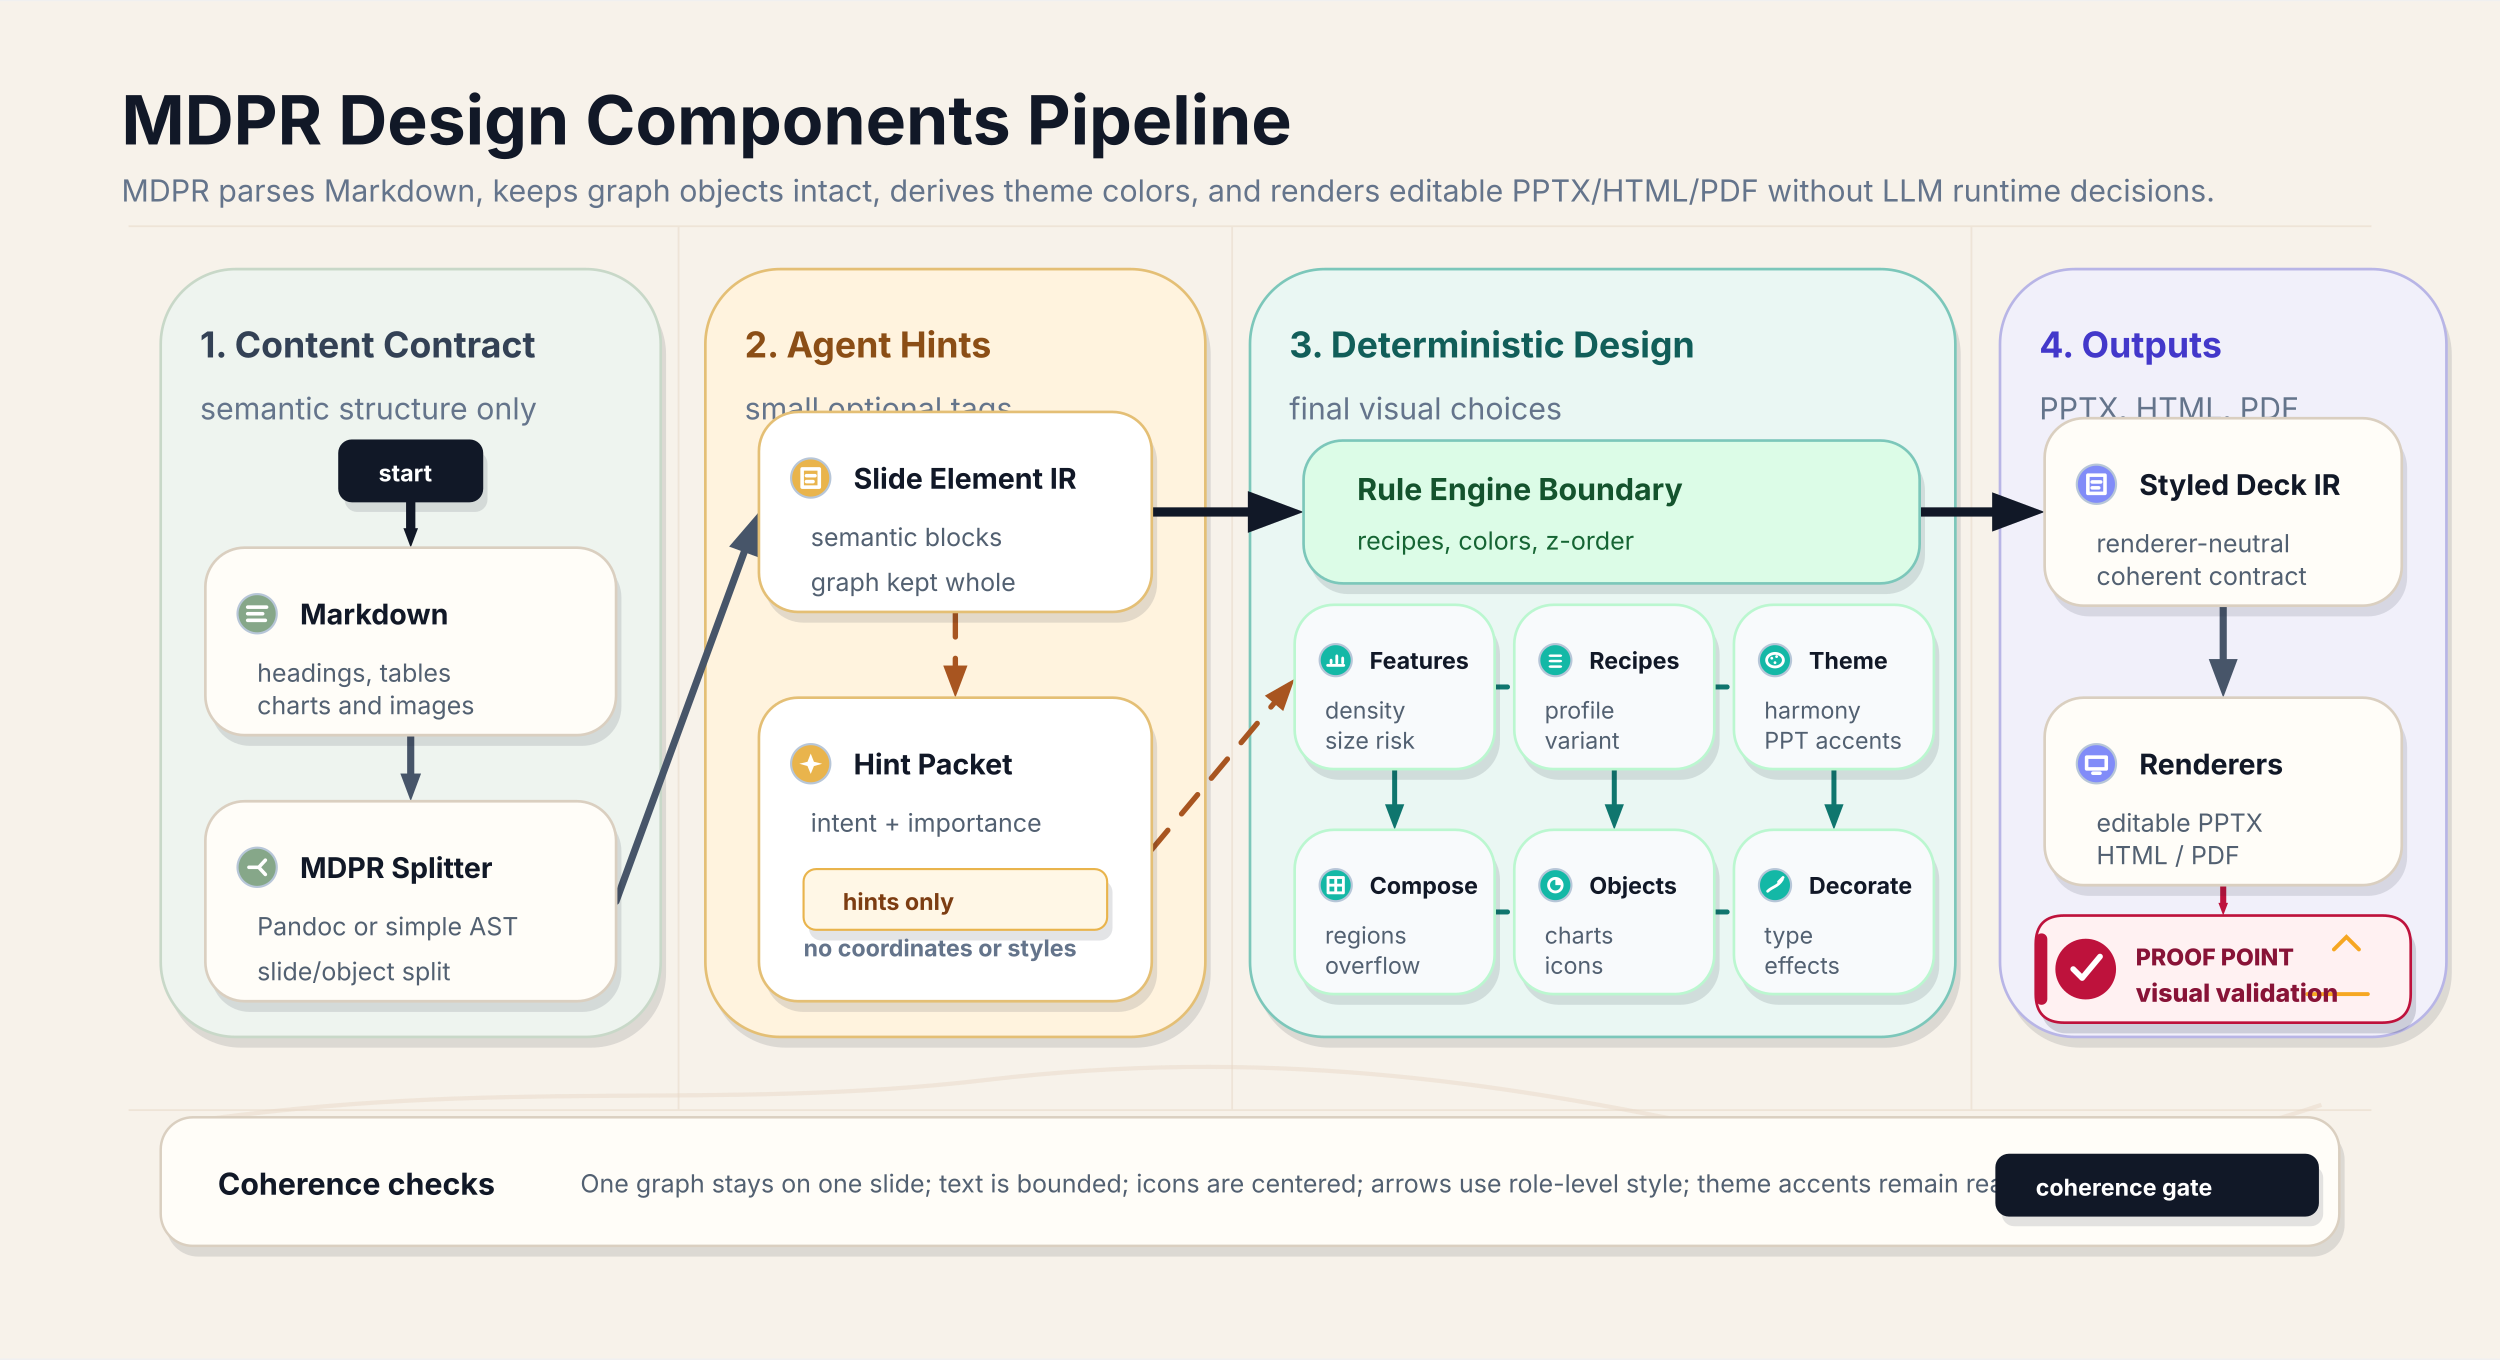
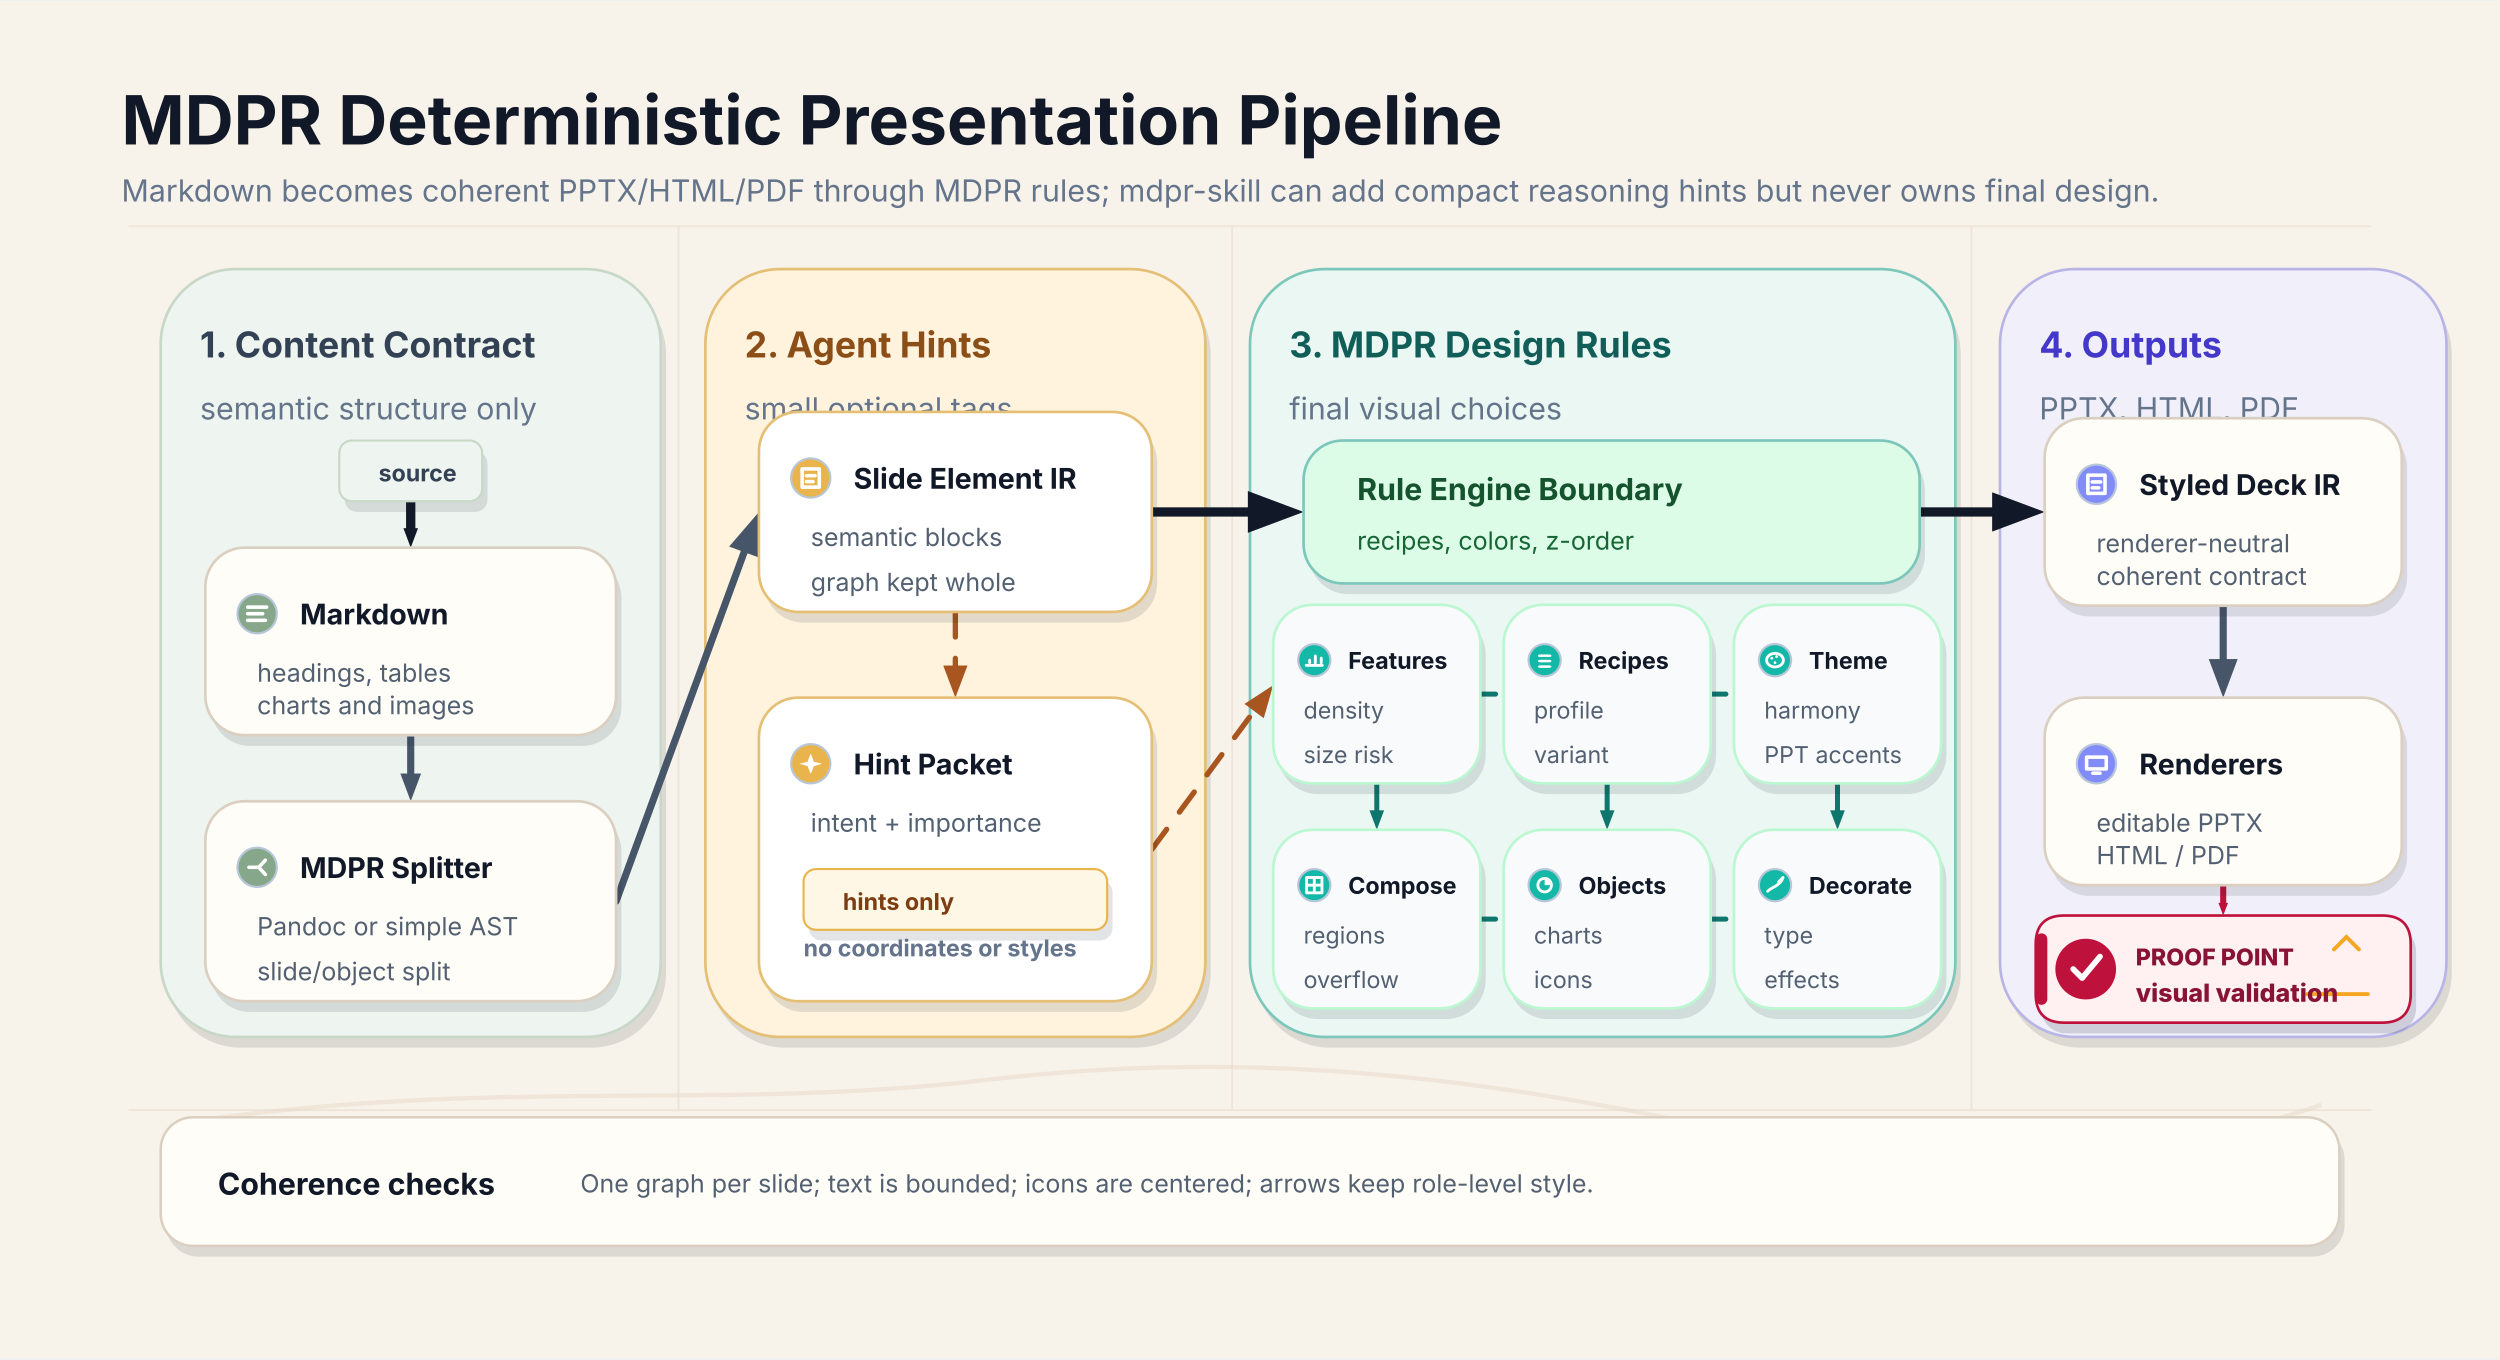
<svg xmlns="http://www.w3.org/2000/svg" width="2600" height="1414" viewBox="0 0 1400 760" role="img" aria-labelledby="title desc">
  <rect id="z00_background" width="1400" height="760" fill="#F7F2EA" />
  <path id="z00_editorial_grid" d="M72 126 H1328 M72 621 H1328 M380 126 V621 M690 126 V621 M1104 126 V621" fill="none" stroke="#E7D8C7" stroke-width="1" opacity="0.55" />
  <path id="z00_flow_trace" d="M102 628 C280 602 400 622 553 604 S835 604 966 632 1190 655 1300 618" fill="none" stroke="#E7D8C7" stroke-width="2.4" opacity="0.48" />
-   <text id="header_title" x="68.0" y="66.0" fill="#111827" font-family="Inter, Segoe UI, Arial, sans-serif" font-size="38" font-weight="700" dominant-baseline="middle">MDPR Design Components Pipeline</text>
-   <text id="header_subtitle" x="68.0" y="106.0" fill="#64748B" font-family="Inter, Segoe UI, Arial, sans-serif" font-size="17" font-weight="400" dominant-baseline="middle">MDPR parses Markdown, keeps graph objects intact, derives theme colors, and renders editable PPTX/HTML/PDF without LLM runtime decisions.</text>
+   <text id="header_title" x="68.0" y="66.0" fill="#111827" font-family="Inter, Segoe UI, Arial, sans-serif" font-size="38" font-weight="700" dominant-baseline="middle">MDPR Deterministic Presentation Pipeline</text>
+   <text id="header_subtitle" x="68.0" y="106.0" fill="#64748B" font-family="Inter, Segoe UI, Arial, sans-serif" font-size="17" font-weight="400" dominant-baseline="middle">Markdown becomes coherent PPTX/HTML/PDF through MDPR rules; mdpr-skill can add compact reasoning hints but never owns final design.</text>
  <rect id="zone_content_panel_shadow" x="93.0" y="156.0" width="280.0" height="430.0" rx="42.0" fill="#0F172A" opacity="0.12" />
  <rect id="zone_content_panel" x="90.0" y="150.0" width="280.0" height="430.0" rx="42.0" fill="#EEF4EF" stroke="#C8D8C8" stroke-width="1.5" />
  <text id="zone_content_title" x="112.0" y="192.0" fill="#334155" font-family="Inter, Segoe UI, Arial, sans-serif" font-size="20" font-weight="700" dominant-baseline="middle">1. Content Contract</text>
  <text id="zone_content_subtitle" x="112.0" y="228.0" fill="#64748B" font-family="Inter, Segoe UI, Arial, sans-serif" font-size="17" font-weight="400" dominant-baseline="middle">semantic structure only</text>
  <rect id="zone_reasoning_panel_shadow" x="398.0" y="156.0" width="280.0" height="430.0" rx="42.0" fill="#0F172A" opacity="0.12" />
  <rect id="zone_reasoning_panel" x="395.0" y="150.0" width="280.0" height="430.0" rx="42.0" fill="#FFF3DE" stroke="#E4BF75" stroke-width="1.5" />
  <text id="zone_reasoning_title" x="417.0" y="192.0" fill="#8B4E16" font-family="Inter, Segoe UI, Arial, sans-serif" font-size="20" font-weight="700" dominant-baseline="middle">2. Agent Hints</text>
  <text id="zone_reasoning_subtitle" x="417.0" y="228.0" fill="#64748B" font-family="Inter, Segoe UI, Arial, sans-serif" font-size="17" font-weight="400" dominant-baseline="middle">small optional tags</text>
  <rect id="zone_rules_panel_shadow" x="703.0" y="156.0" width="395.0" height="430.0" rx="42.0" fill="#0F172A" opacity="0.12" />
  <rect id="zone_rules_panel" x="700.0" y="150.0" width="395.0" height="430.0" rx="42.0" fill="#EAF7F3" stroke="#7CC7BA" stroke-width="1.5" />
-   <text id="zone_rules_title" x="722.0" y="192.0" fill="#115E59" font-family="Inter, Segoe UI, Arial, sans-serif" font-size="20" font-weight="700" dominant-baseline="middle">3. Deterministic Design</text>
+   <text id="zone_rules_title" x="722.0" y="192.0" fill="#115E59" font-family="Inter, Segoe UI, Arial, sans-serif" font-size="20" font-weight="700" dominant-baseline="middle">3. MDPR Design Rules</text>
  <text id="zone_rules_subtitle" x="722.0" y="228.0" fill="#64748B" font-family="Inter, Segoe UI, Arial, sans-serif" font-size="17" font-weight="400" dominant-baseline="middle">final visual choices</text>
  <rect id="zone_outputs_panel_shadow" x="1123.0" y="156.0" width="250.0" height="430.0" rx="42.0" fill="#0F172A" opacity="0.12" />
  <rect id="zone_outputs_panel" x="1120.0" y="150.0" width="250.0" height="430.0" rx="42.0" fill="#F1F0FA" stroke="#B8B5E6" stroke-width="1.5" />
  <text id="zone_outputs_title" x="1142.0" y="192.0" fill="#4338CA" font-family="Inter, Segoe UI, Arial, sans-serif" font-size="20" font-weight="700" dominant-baseline="middle">4. Outputs</text>
  <text id="zone_outputs_subtitle" x="1142.0" y="228.0" fill="#64748B" font-family="Inter, Segoe UI, Arial, sans-serif" font-size="17" font-weight="400" dominant-baseline="middle">PPTX, HTML, PDF</text>
  <g id="arrow_layer">
    <path id="main_start_markdown" d="M230.0,280.0 L230.0,297.0" fill="none" stroke="#111827" stroke-width="5.2" stroke-linecap="round" stroke-linejoin="round" />
    <polygon id="main_start_markdown_head" points="230.0,306.0 225.9,295.1 234.1,295.1" fill="#111827" />
    <path id="main_markdown_splitter" d="M230.0,411.0 L230.0,435.3" fill="none" stroke="#475569" stroke-width="4.0" stroke-linecap="round" stroke-linejoin="round" />
    <polygon id="main_markdown_splitter_head" points="230.0,448.0 224.2,432.5 235.8,432.5" fill="#475569" />
    <path id="main_splitter_ir" d="M345.0,504.0 L418.2,304.5" fill="none" stroke="#475569" stroke-width="4.0" stroke-linecap="round" stroke-linejoin="round" />
    <polygon id="main_splitter_ir_head" points="425.0,286.0 425.2,311.6 408.3,305.4" fill="#475569" />
    <path id="hint_ir_reasoning" d="M535.0,342.0 L535.0,375.2" fill="none" stroke="#A85520" stroke-width="3.0" stroke-linecap="round" stroke-linejoin="round" stroke-dasharray="14 12" />
    <polygon id="hint_ir_reasoning_head" points="535.0,390.0 528.2,372.0 541.8,372.0" fill="#A85520" />
    <path id="main_ir_rules" d="M645.0,286.0 L704.4,286.0" fill="none" stroke="#111827" stroke-width="5.2" stroke-linecap="round" stroke-linejoin="round" />
    <polygon id="main_ir_rules_head" points="730.0,286.0 698.8,297.7 698.8,274.3" fill="#111827" />
-     <path id="hint_reasoning_rules" d="M645.0,475.0 L715.5,390.7" fill="none" stroke="#A85520" stroke-width="3.0" stroke-linecap="round" stroke-linejoin="round" stroke-dasharray="14 12" />
-     <polygon id="hint_reasoning_rules_head" points="725.0,379.4 718.6,397.5 708.3,388.9" fill="#A85520" />
-     <path id="rule_features_recipes" d="M837.0,384.0 L844.2,384.0" fill="none" stroke="#0F766E" stroke-width="2.8" stroke-linecap="round" stroke-linejoin="round" />
-     <path id="rule_recipes_theme" d="M960.0,384.0 L967.2,384.0" fill="none" stroke="#0F766E" stroke-width="2.8" stroke-linecap="round" stroke-linejoin="round" />
-     <path id="rule_features_compose" d="M781.0,430.0 L781.0,452.3" fill="none" stroke="#0F766E" stroke-width="2.8" stroke-linecap="round" stroke-linejoin="round" />
-     <polygon id="rule_features_compose_head" points="781.0,464.0 775.6,449.7 786.4,449.7" fill="#0F766E" />
-     <path id="rule_recipes_objects" d="M904.0,430.0 L904.0,452.3" fill="none" stroke="#0F766E" stroke-width="2.8" stroke-linecap="round" stroke-linejoin="round" />
-     <polygon id="rule_recipes_objects_head" points="904.0,464.0 898.6,449.7 909.4,449.7" fill="#0F766E" />
-     <path id="rule_theme_decorate" d="M1027.0,430.0 L1027.0,452.3" fill="none" stroke="#0F766E" stroke-width="2.8" stroke-linecap="round" stroke-linejoin="round" />
-     <polygon id="rule_theme_decorate_head" points="1027.0,464.0 1021.6,449.7 1032.4,449.7" fill="#0F766E" />
-     <path id="rule_compose_objects" d="M837.0,510.0 L844.2,510.0" fill="none" stroke="#0F766E" stroke-width="2.8" stroke-linecap="round" stroke-linejoin="round" />
-     <path id="rule_objects_decorate" d="M960.0,510.0 L967.2,510.0" fill="none" stroke="#0F766E" stroke-width="2.8" stroke-linecap="round" stroke-linejoin="round" />
+     <path id="hint_reasoning_rules" d="M645.0,475.0 L704.2,394.9" fill="none" stroke="#A85520" stroke-width="3.0" stroke-linecap="round" stroke-linejoin="round" stroke-dasharray="14 12" />
+     <polygon id="hint_reasoning_rules_head" points="713.0,383.0 707.7,401.5 696.9,393.5" fill="#A85520" />
+     <path id="rule_features_recipes" d="M829.0,388.0 L837.5,388.0" fill="none" stroke="#0F766E" stroke-width="2.8" stroke-linecap="round" stroke-linejoin="round" />
+     <path id="rule_recipes_theme" d="M958.0,388.0 L966.5,388.0" fill="none" stroke="#0F766E" stroke-width="2.8" stroke-linecap="round" stroke-linejoin="round" />
+     <path id="rule_features_compose" d="M771.0,438.0 L771.0,455.0" fill="none" stroke="#0F766E" stroke-width="2.8" stroke-linecap="round" stroke-linejoin="round" />
+     <polygon id="rule_features_compose_head" points="771.0,464.0 766.9,453.1 775.1,453.1" fill="#0F766E" />
+     <path id="rule_recipes_objects" d="M900.0,438.0 L900.0,455.0" fill="none" stroke="#0F766E" stroke-width="2.8" stroke-linecap="round" stroke-linejoin="round" />
+     <polygon id="rule_recipes_objects_head" points="900.0,464.0 895.9,453.1 904.1,453.1" fill="#0F766E" />
+     <path id="rule_theme_decorate" d="M1029.0,438.0 L1029.0,455.0" fill="none" stroke="#0F766E" stroke-width="2.8" stroke-linecap="round" stroke-linejoin="round" />
+     <polygon id="rule_theme_decorate_head" points="1029.0,464.0 1024.9,453.1 1033.1,453.1" fill="#0F766E" />
+     <path id="rule_compose_objects" d="M829.0,514.0 L837.5,514.0" fill="none" stroke="#0F766E" stroke-width="2.8" stroke-linecap="round" stroke-linejoin="round" />
+     <path id="rule_objects_decorate" d="M958.0,514.0 L966.5,514.0" fill="none" stroke="#0F766E" stroke-width="2.8" stroke-linecap="round" stroke-linejoin="round" />
    <path id="main_rules_styled_ir" d="M1075.0,286.0 L1120.9,286.0" fill="none" stroke="#111827" stroke-width="5.2" stroke-linecap="round" stroke-linejoin="round" />
    <polygon id="main_rules_styled_ir_head" points="1145.0,286.0 1115.6,297.0 1115.6,275.0" fill="#111827" />
    <path id="main_styled_renderers" d="M1245.0,338.5 L1245.0,372.3" fill="none" stroke="#475569" stroke-width="4.0" stroke-linecap="round" stroke-linejoin="round" />
    <polygon id="main_styled_renderers_head" points="1245.0,390.0 1236.9,368.4 1253.1,368.4" fill="#475569" />
    <path id="validation_loop" d="M1245.0,495.0 L1245.0,506.1" fill="none" stroke="#BE123C" stroke-width="3.4" stroke-linecap="round" stroke-linejoin="round" />
    <polygon id="validation_loop_head" points="1245.0,512.0 1242.3,504.9 1247.7,504.9" fill="#BE123C" />
  </g>
  <rect id="start_flag_shadow" x="193.0" y="252.0" width="80.0" height="34.0" rx="7.0" fill="#0F172A" opacity="0.12" />
-   <rect id="start_flag" x="190.0" y="246.0" width="80.0" height="34.0" rx="7.0" fill="#111827" stroke="#111827" stroke-width="1.2" />
-   <text id="start_flag_text" x="212.0" y="264.0" fill="#FFFFFF" font-family="Inter, Segoe UI, Arial, sans-serif" font-size="13" font-weight="700" dominant-baseline="middle">start</text>
+   <rect id="start_flag" x="190.0" y="246.0" width="80.0" height="34.0" rx="7.0" fill="#EEF4EF" stroke="#C8D8C8" stroke-width="1.2" />
+   <text id="start_flag_text" x="212.0" y="264.0" fill="#334155" font-family="Inter, Segoe UI, Arial, sans-serif" font-size="13" font-weight="700" dominant-baseline="middle">source</text>
  <rect id="markdown_card_shadow" x="118.0" y="312.0" width="230.0" height="105.0" rx="22.0" fill="#0F172A" opacity="0.12" />
  <rect id="markdown_card" x="115.0" y="306.0" width="230.0" height="105.0" rx="22.0" fill="#FFFDF8" stroke="#DACFC0" stroke-width="1.5" />
  <circle id="markdown_dot" cx="144.0" cy="343.0" r="11" fill="#86A789" stroke="#B7C6D8" stroke-width="1.2" />
  <path id="markdown_icon" d="M138.7,339.3 H149.3 M138.7,343.0 H147.1 M138.7,346.7 H148.6" fill="none" stroke="#FFFFFF" stroke-width="2.0" stroke-linecap="round" stroke-linejoin="round" />
  <text id="markdown_title" x="168.0" y="343.0" fill="#111827" font-family="Inter, Segoe UI, Arial, sans-serif" font-size="16" font-weight="700" dominant-baseline="middle">Markdown</text>
  <text id="markdown_line_0" x="144.0" y="376.0" fill="#526071" font-family="Inter, Segoe UI, Arial, sans-serif" font-size="14" font-weight="400" dominant-baseline="middle">headings, tables</text>
  <text id="markdown_line_1" x="144.0" y="394.2" fill="#526071" font-family="Inter, Segoe UI, Arial, sans-serif" font-size="14" font-weight="400" dominant-baseline="middle">charts and images</text>
  <rect id="splitter_card_shadow" x="118.0" y="454.0" width="230.0" height="112.0" rx="22.0" fill="#0F172A" opacity="0.12" />
  <rect id="splitter_card" x="115.0" y="448.0" width="230.0" height="112.0" rx="22.0" fill="#FFFDF8" stroke="#DACFC0" stroke-width="1.5" />
  <circle id="splitter_dot" cx="144.0" cy="485.0" r="11" fill="#86A789" stroke="#B7C6D8" stroke-width="1.2" />
  <path id="splitter_icon" d="M139.4,485.0 H144.9 M144.9,485.0 L148.6,481.0 M144.9,485.0 L148.6,489.0" fill="none" stroke="#FFFFFF" stroke-width="2.0" stroke-linecap="round" stroke-linejoin="round" />
  <text id="splitter_title" x="168.0" y="485.0" fill="#111827" font-family="Inter, Segoe UI, Arial, sans-serif" font-size="16" font-weight="700" dominant-baseline="middle">MDPR Splitter</text>
  <text id="splitter_line_0" x="144.0" y="518.0" fill="#526071" font-family="Inter, Segoe UI, Arial, sans-serif" font-size="14" font-weight="400" dominant-baseline="middle">Pandoc or simple AST</text>
  <text id="splitter_line_1" x="144.0" y="543.2" fill="#526071" font-family="Inter, Segoe UI, Arial, sans-serif" font-size="14" font-weight="400" dominant-baseline="middle">slide/object split</text>
  <rect id="ir_core_card_shadow" x="428.0" y="236.0" width="220.0" height="112.0" rx="22.0" fill="#0F172A" opacity="0.12" />
  <rect id="ir_core_card" x="425.0" y="230.0" width="220.0" height="112.0" rx="22.0" fill="#FFFFFF" stroke="#E4BF75" stroke-width="1.5" />
  <circle id="ir_core_dot" cx="454.0" cy="267.0" r="11" fill="#E9B44C" stroke="#B7C6D8" stroke-width="1.2" />
  <path id="ir_core_icon" d="M449.2,261.9 H458.8 V272.1 H449.2 Z M451.6,265.7 H456.4 M451.6,269.0 H455.3" fill="none" stroke="#FFFFFF" stroke-width="2.0" stroke-linecap="round" stroke-linejoin="round" />
  <text id="ir_core_title" x="478.0" y="267.0" fill="#111827" font-family="Inter, Segoe UI, Arial, sans-serif" font-size="16" font-weight="700" dominant-baseline="middle">Slide Element IR</text>
  <text id="ir_core_line_0" x="454.0" y="300.0" fill="#526071" font-family="Inter, Segoe UI, Arial, sans-serif" font-size="14" font-weight="400" dominant-baseline="middle">semantic blocks</text>
  <text id="ir_core_line_1" x="454.0" y="325.2" fill="#526071" font-family="Inter, Segoe UI, Arial, sans-serif" font-size="14" font-weight="400" dominant-baseline="middle">graph kept whole</text>
  <rect id="reasoning_card_shadow" x="428.0" y="396.0" width="220.0" height="170.0" rx="22.0" fill="#0F172A" opacity="0.12" />
  <rect id="reasoning_card" x="425.0" y="390.0" width="220.0" height="170.0" rx="22.0" fill="#FFFFFF" stroke="#E4BF75" stroke-width="1.5" />
  <circle id="reasoning_dot" cx="454.0" cy="427.0" r="11" fill="#E9B44C" stroke="#B7C6D8" stroke-width="1.2" />
  <path id="reasoning_icon" d="M454.0,421.3 L455.8,425.9 L460.4,427.0 L455.8,428.3 L454.0,432.7 L452.2,428.3 L447.6,427.0 L452.2,425.9 Z" fill="#FFFFFF" />
  <text id="reasoning_title" x="478.0" y="427.0" fill="#111827" font-family="Inter, Segoe UI, Arial, sans-serif" font-size="16" font-weight="700" dominant-baseline="middle">Hint Packet</text>
  <text id="reasoning_line_0" x="454.0" y="460.0" fill="#526071" font-family="Inter, Segoe UI, Arial, sans-serif" font-size="14" font-weight="400" dominant-baseline="middle">intent + importance</text>
  <rect id="reasoning_guard_shadow" x="453.0" y="492.0" width="170.0" height="34.0" rx="7.0" fill="#0F172A" opacity="0.12" />
  <rect id="reasoning_guard" x="450.0" y="486.0" width="170.0" height="34.0" rx="7.0" fill="#FFF7E6" stroke="#E9B44C" stroke-width="1.2" />
  <text id="reasoning_guard_text" x="472.0" y="504.0" fill="#7C3D12" font-family="Inter, Segoe UI, Arial, sans-serif" font-size="13" font-weight="700" dominant-baseline="middle">hints only</text>
  <text id="reasoning_limit" x="450.0" y="530.0" fill="#64748B" font-family="Inter, Segoe UI, Arial, sans-serif" font-size="13" font-weight="700" dominant-baseline="middle">no coordinates or styles</text>
  <rect id="rule_engine_card_shadow" x="733.0" y="252.0" width="345.0" height="80.0" rx="22.0" fill="#0F172A" opacity="0.12" />
  <rect id="rule_engine_card" x="730.0" y="246.0" width="345.0" height="80.0" rx="22.0" fill="#DCFCE7" stroke="#7CC7BA" stroke-width="1.5" />
  <text id="rule_engine_title" x="760.0" y="273.0" fill="#14532D" font-family="Inter, Segoe UI, Arial, sans-serif" font-size="17" font-weight="700" dominant-baseline="middle">Rule Engine Boundary</text>
  <text id="rule_engine_body" x="760.0" y="302.0" fill="#166534" font-family="Inter, Segoe UI, Arial, sans-serif" font-size="14" font-weight="400" dominant-baseline="middle">recipes, colors, z-order</text>
-   <rect id="features_card_shadow" x="728.0" y="344.0" width="112.0" height="92.0" rx="22.0" fill="#0F172A" opacity="0.12" />
-   <rect id="features_card" x="725.0" y="338.0" width="112.0" height="92.0" rx="22.0" fill="#F8FAFC" stroke="#BBF7D0" stroke-width="1.5" />
-   <circle id="features_dot" cx="748.0" cy="369.0" r="9" fill="#14B8A6" stroke="#B7C6D8" stroke-width="1.2" />
-   <path id="features_icon" d="M743.5,371.9 H752.5" fill="none" stroke="#FFFFFF" stroke-width="1.6" stroke-linecap="round" stroke-linejoin="round" />
-   <rect id="features_bar_0" x="744.6" y="368.2" width="1.6" height="3.1" rx="1.0" fill="#FFFFFF" />
-   <rect id="features_bar_1" x="747.8" y="365.8" width="1.6" height="5.6" rx="1.0" fill="#FFFFFF" />
-   <rect id="features_bar_2" x="751.1" y="367.0" width="1.6" height="4.3" rx="1.0" fill="#FFFFFF" />
-   <text id="features_title" x="767.0" y="369.0" fill="#111827" font-family="Inter, Segoe UI, Arial, sans-serif" font-size="13" font-weight="700" dominant-baseline="middle">Features</text>
-   <text id="features_line_0" x="742.0" y="397.0" fill="#526071" font-family="Inter, Segoe UI, Arial, sans-serif" font-size="13" font-weight="400" dominant-baseline="middle">density</text>
-   <text id="features_line_1" x="742.0" y="413.9" fill="#526071" font-family="Inter, Segoe UI, Arial, sans-serif" font-size="13" font-weight="400" dominant-baseline="middle">size risk</text>
-   <rect id="recipes_card_shadow" x="851.0" y="344.0" width="112.0" height="92.0" rx="22.0" fill="#0F172A" opacity="0.12" />
-   <rect id="recipes_card" x="848.0" y="338.0" width="112.0" height="92.0" rx="22.0" fill="#F8FAFC" stroke="#BBF7D0" stroke-width="1.5" />
-   <circle id="recipes_dot" cx="871.0" cy="369.0" r="9" fill="#14B8A6" stroke="#B7C6D8" stroke-width="1.2" />
-   <rect id="recipes_layer_0" x="867.2" y="365.8" width="7.6" height="1.4" rx="1.2" fill="#FFFFFF" />
-   <rect id="recipes_layer_1" x="867.2" y="368.8" width="7.6" height="1.4" rx="1.2" fill="#FFFFFF" />
-   <rect id="recipes_layer_2" x="867.2" y="371.9" width="7.6" height="1.4" rx="1.2" fill="#FFFFFF" />
-   <text id="recipes_title" x="890.0" y="369.0" fill="#111827" font-family="Inter, Segoe UI, Arial, sans-serif" font-size="13" font-weight="700" dominant-baseline="middle">Recipes</text>
-   <text id="recipes_line_0" x="865.0" y="397.0" fill="#526071" font-family="Inter, Segoe UI, Arial, sans-serif" font-size="13" font-weight="400" dominant-baseline="middle">profile</text>
-   <text id="recipes_line_1" x="865.0" y="413.9" fill="#526071" font-family="Inter, Segoe UI, Arial, sans-serif" font-size="13" font-weight="400" dominant-baseline="middle">variant</text>
-   <rect id="theme_card_shadow" x="974.0" y="344.0" width="112.0" height="92.0" rx="22.0" fill="#0F172A" opacity="0.12" />
-   <rect id="theme_card" x="971.0" y="338.0" width="112.0" height="92.0" rx="22.0" fill="#F8FAFC" stroke="#BBF7D0" stroke-width="1.5" />
+   <rect id="features_card_shadow" x="716.0" y="344.0" width="116.0" height="100.0" rx="22.0" fill="#0F172A" opacity="0.12" />
+   <rect id="features_card" x="713.0" y="338.0" width="116.0" height="100.0" rx="22.0" fill="#F8FAFC" stroke="#BBF7D0" stroke-width="1.5" />
+   <circle id="features_dot" cx="736.0" cy="369.0" r="9" fill="#14B8A6" stroke="#B7C6D8" stroke-width="1.2" />
+   <path id="features_icon" d="M731.5,371.9 H740.5" fill="none" stroke="#FFFFFF" stroke-width="1.6" stroke-linecap="round" stroke-linejoin="round" />
+   <rect id="features_bar_0" x="732.6" y="368.2" width="1.6" height="3.1" rx="1.0" fill="#FFFFFF" />
+   <rect id="features_bar_1" x="735.8" y="365.8" width="1.6" height="5.6" rx="1.0" fill="#FFFFFF" />
+   <rect id="features_bar_2" x="739.1" y="367.0" width="1.6" height="4.3" rx="1.0" fill="#FFFFFF" />
+   <text id="features_title" x="755.0" y="369.0" fill="#111827" font-family="Inter, Segoe UI, Arial, sans-serif" font-size="13" font-weight="700" dominant-baseline="middle">Features</text>
+   <text id="features_line_0" x="730.0" y="397.0" fill="#526071" font-family="Inter, Segoe UI, Arial, sans-serif" font-size="13" font-weight="400" dominant-baseline="middle">density</text>
+   <text id="features_line_1" x="730.0" y="421.9" fill="#526071" font-family="Inter, Segoe UI, Arial, sans-serif" font-size="13" font-weight="400" dominant-baseline="middle">size risk</text>
+   <rect id="recipes_card_shadow" x="845.0" y="344.0" width="116.0" height="100.0" rx="22.0" fill="#0F172A" opacity="0.12" />
+   <rect id="recipes_card" x="842.0" y="338.0" width="116.0" height="100.0" rx="22.0" fill="#F8FAFC" stroke="#BBF7D0" stroke-width="1.5" />
+   <circle id="recipes_dot" cx="865.0" cy="369.0" r="9" fill="#14B8A6" stroke="#B7C6D8" stroke-width="1.2" />
+   <rect id="recipes_layer_0" x="861.2" y="365.8" width="7.6" height="1.4" rx="1.2" fill="#FFFFFF" />
+   <rect id="recipes_layer_1" x="861.2" y="368.8" width="7.6" height="1.4" rx="1.2" fill="#FFFFFF" />
+   <rect id="recipes_layer_2" x="861.2" y="371.9" width="7.6" height="1.4" rx="1.2" fill="#FFFFFF" />
+   <text id="recipes_title" x="884.0" y="369.0" fill="#111827" font-family="Inter, Segoe UI, Arial, sans-serif" font-size="13" font-weight="700" dominant-baseline="middle">Recipes</text>
+   <text id="recipes_line_0" x="859.0" y="397.0" fill="#526071" font-family="Inter, Segoe UI, Arial, sans-serif" font-size="13" font-weight="400" dominant-baseline="middle">profile</text>
+   <text id="recipes_line_1" x="859.0" y="421.9" fill="#526071" font-family="Inter, Segoe UI, Arial, sans-serif" font-size="13" font-weight="400" dominant-baseline="middle">variant</text>
+   <rect id="theme_card_shadow" x="974.0" y="344.0" width="116.0" height="100.0" rx="22.0" fill="#0F172A" opacity="0.12" />
+   <rect id="theme_card" x="971.0" y="338.0" width="116.0" height="100.0" rx="22.0" fill="#F8FAFC" stroke="#BBF7D0" stroke-width="1.5" />
  <circle id="theme_dot" cx="994.0" cy="369.0" r="9" fill="#14B8A6" stroke="#B7C6D8" stroke-width="1.2" />
  <ellipse id="theme_palette" cx="994.0" cy="369.0" rx="4.7" ry="3.8" fill="none" stroke="#FFFFFF" stroke-width="1.6" stroke-linecap="round" stroke-linejoin="round" />
  <circle id="theme_dot_0" cx="992.2" cy="367.9" r="0.8" fill="#FFFFFF" />
  <circle id="theme_dot_1" cx="994.9" cy="367.0" r="0.8" fill="#FFFFFF" />
  <circle id="theme_dot_2" cx="994.0" cy="370.4" r="0.8" fill="#FFFFFF" />
  <text id="theme_title" x="1013.0" y="369.0" fill="#111827" font-family="Inter, Segoe UI, Arial, sans-serif" font-size="13" font-weight="700" dominant-baseline="middle">Theme</text>
  <text id="theme_line_0" x="988.0" y="397.0" fill="#526071" font-family="Inter, Segoe UI, Arial, sans-serif" font-size="13" font-weight="400" dominant-baseline="middle">harmony</text>
-   <text id="theme_line_1" x="988.0" y="413.9" fill="#526071" font-family="Inter, Segoe UI, Arial, sans-serif" font-size="13" font-weight="400" dominant-baseline="middle">PPT accents</text>
-   <rect id="compose_card_shadow" x="728.0" y="470.0" width="112.0" height="92.0" rx="22.0" fill="#0F172A" opacity="0.12" />
-   <rect id="compose_card" x="725.0" y="464.0" width="112.0" height="92.0" rx="22.0" fill="#F8FAFC" stroke="#BBF7D0" stroke-width="1.5" />
-   <circle id="compose_dot" cx="748.0" cy="495.0" r="9" fill="#14B8A6" stroke="#B7C6D8" stroke-width="1.2" />
-   <path id="compose_icon" d="M743.7,490.7 H752.3 V499.3 H743.7 Z M748.0,490.7 V499.3 M743.7,495.0 H752.3" fill="none" stroke="#FFFFFF" stroke-width="1.6" stroke-linecap="round" stroke-linejoin="round" />
-   <text id="compose_title" x="767.0" y="495.0" fill="#111827" font-family="Inter, Segoe UI, Arial, sans-serif" font-size="13" font-weight="700" dominant-baseline="middle">Compose</text>
-   <text id="compose_line_0" x="742.0" y="523.0" fill="#526071" font-family="Inter, Segoe UI, Arial, sans-serif" font-size="13" font-weight="400" dominant-baseline="middle">regions</text>
-   <text id="compose_line_1" x="742.0" y="539.9" fill="#526071" font-family="Inter, Segoe UI, Arial, sans-serif" font-size="13" font-weight="400" dominant-baseline="middle">overflow</text>
-   <rect id="objects_card_shadow" x="851.0" y="470.0" width="112.0" height="92.0" rx="22.0" fill="#0F172A" opacity="0.12" />
-   <rect id="objects_card" x="848.0" y="464.0" width="112.0" height="92.0" rx="22.0" fill="#F8FAFC" stroke="#BBF7D0" stroke-width="1.5" />
-   <circle id="objects_dot" cx="871.0" cy="495.0" r="9" fill="#14B8A6" stroke="#B7C6D8" stroke-width="1.2" />
-   <circle id="objects_ring" cx="871.0" cy="495.0" r="3.8" fill="none" stroke="#FFFFFF" stroke-width="1.6" stroke-linecap="round" stroke-linejoin="round" />
-   <path id="objects_slice" d="M871.0,495.0 L874.8,495.0 A3.8,3.8 0 0 0 871.0,491.2 Z" fill="#FFFFFF" />
-   <text id="objects_title" x="890.0" y="495.0" fill="#111827" font-family="Inter, Segoe UI, Arial, sans-serif" font-size="13" font-weight="700" dominant-baseline="middle">Objects</text>
-   <text id="objects_line_0" x="865.0" y="523.0" fill="#526071" font-family="Inter, Segoe UI, Arial, sans-serif" font-size="13" font-weight="400" dominant-baseline="middle">charts</text>
-   <text id="objects_line_1" x="865.0" y="539.9" fill="#526071" font-family="Inter, Segoe UI, Arial, sans-serif" font-size="13" font-weight="400" dominant-baseline="middle">icons</text>
-   <rect id="decorate_card_shadow" x="974.0" y="470.0" width="112.0" height="92.0" rx="22.0" fill="#0F172A" opacity="0.12" />
-   <rect id="decorate_card" x="971.0" y="464.0" width="112.0" height="92.0" rx="22.0" fill="#F8FAFC" stroke="#BBF7D0" stroke-width="1.5" />
+   <text id="theme_line_1" x="988.0" y="421.9" fill="#526071" font-family="Inter, Segoe UI, Arial, sans-serif" font-size="13" font-weight="400" dominant-baseline="middle">PPT accents</text>
+   <rect id="compose_card_shadow" x="716.0" y="470.0" width="116.0" height="100.0" rx="22.0" fill="#0F172A" opacity="0.12" />
+   <rect id="compose_card" x="713.0" y="464.0" width="116.0" height="100.0" rx="22.0" fill="#F8FAFC" stroke="#BBF7D0" stroke-width="1.5" />
+   <circle id="compose_dot" cx="736.0" cy="495.0" r="9" fill="#14B8A6" stroke="#B7C6D8" stroke-width="1.2" />
+   <path id="compose_icon" d="M731.7,490.7 H740.3 V499.3 H731.7 Z M736.0,490.7 V499.3 M731.7,495.0 H740.3" fill="none" stroke="#FFFFFF" stroke-width="1.6" stroke-linecap="round" stroke-linejoin="round" />
+   <text id="compose_title" x="755.0" y="495.0" fill="#111827" font-family="Inter, Segoe UI, Arial, sans-serif" font-size="13" font-weight="700" dominant-baseline="middle">Compose</text>
+   <text id="compose_line_0" x="730.0" y="523.0" fill="#526071" font-family="Inter, Segoe UI, Arial, sans-serif" font-size="13" font-weight="400" dominant-baseline="middle">regions</text>
+   <text id="compose_line_1" x="730.0" y="547.9" fill="#526071" font-family="Inter, Segoe UI, Arial, sans-serif" font-size="13" font-weight="400" dominant-baseline="middle">overflow</text>
+   <rect id="objects_card_shadow" x="845.0" y="470.0" width="116.0" height="100.0" rx="22.0" fill="#0F172A" opacity="0.12" />
+   <rect id="objects_card" x="842.0" y="464.0" width="116.0" height="100.0" rx="22.0" fill="#F8FAFC" stroke="#BBF7D0" stroke-width="1.5" />
+   <circle id="objects_dot" cx="865.0" cy="495.0" r="9" fill="#14B8A6" stroke="#B7C6D8" stroke-width="1.2" />
+   <circle id="objects_ring" cx="865.0" cy="495.0" r="3.8" fill="none" stroke="#FFFFFF" stroke-width="1.6" stroke-linecap="round" stroke-linejoin="round" />
+   <path id="objects_slice" d="M865.0,495.0 L868.8,495.0 A3.8,3.8 0 0 0 865.0,491.2 Z" fill="#FFFFFF" />
+   <text id="objects_title" x="884.0" y="495.0" fill="#111827" font-family="Inter, Segoe UI, Arial, sans-serif" font-size="13" font-weight="700" dominant-baseline="middle">Objects</text>
+   <text id="objects_line_0" x="859.0" y="523.0" fill="#526071" font-family="Inter, Segoe UI, Arial, sans-serif" font-size="13" font-weight="400" dominant-baseline="middle">charts</text>
+   <text id="objects_line_1" x="859.0" y="547.9" fill="#526071" font-family="Inter, Segoe UI, Arial, sans-serif" font-size="13" font-weight="400" dominant-baseline="middle">icons</text>
+   <rect id="decorate_card_shadow" x="974.0" y="470.0" width="116.0" height="100.0" rx="22.0" fill="#0F172A" opacity="0.12" />
+   <rect id="decorate_card" x="971.0" y="464.0" width="116.0" height="100.0" rx="22.0" fill="#F8FAFC" stroke="#BBF7D0" stroke-width="1.5" />
  <circle id="decorate_dot" cx="994.0" cy="495.0" r="9" fill="#14B8A6" stroke="#B7C6D8" stroke-width="1.2" />
  <path id="decorate_icon" d="M989.9,498.4 C992.4,495.9 995.6,495.9 998.1,491.8 M996.0,493.2 L998.5,490.7" fill="none" stroke="#FFFFFF" stroke-width="1.6" stroke-linecap="round" stroke-linejoin="round" />
  <text id="decorate_title" x="1013.0" y="495.0" fill="#111827" font-family="Inter, Segoe UI, Arial, sans-serif" font-size="13" font-weight="700" dominant-baseline="middle">Decorate</text>
  <text id="decorate_line_0" x="988.0" y="523.0" fill="#526071" font-family="Inter, Segoe UI, Arial, sans-serif" font-size="13" font-weight="400" dominant-baseline="middle">type</text>
-   <text id="decorate_line_1" x="988.0" y="539.9" fill="#526071" font-family="Inter, Segoe UI, Arial, sans-serif" font-size="13" font-weight="400" dominant-baseline="middle">effects</text>
+   <text id="decorate_line_1" x="988.0" y="547.9" fill="#526071" font-family="Inter, Segoe UI, Arial, sans-serif" font-size="13" font-weight="400" dominant-baseline="middle">effects</text>
  <rect id="styled_ir_card_shadow" x="1148.0" y="239.5" width="200.0" height="105.0" rx="22.0" fill="#0F172A" opacity="0.12" />
  <rect id="styled_ir_card" x="1145.0" y="233.5" width="200.0" height="105.0" rx="22.0" fill="#FFFDF8" stroke="#DACFC0" stroke-width="1.5" />
  <circle id="styled_ir_dot" cx="1174.0" cy="270.5" r="11" fill="#818CF8" stroke="#B7C6D8" stroke-width="1.2" />
  <path id="styled_ir_icon" d="M1169.2,265.4 H1178.8 V275.6 H1169.2 Z M1171.6,269.2 H1176.4 M1171.6,272.5 H1175.3" fill="none" stroke="#FFFFFF" stroke-width="2.0" stroke-linecap="round" stroke-linejoin="round" />
  <text id="styled_ir_title" x="1198.0" y="270.5" fill="#111827" font-family="Inter, Segoe UI, Arial, sans-serif" font-size="16" font-weight="700" dominant-baseline="middle">Styled Deck IR</text>
  <text id="styled_ir_line_0" x="1174.0" y="303.5" fill="#526071" font-family="Inter, Segoe UI, Arial, sans-serif" font-size="14" font-weight="400" dominant-baseline="middle">renderer-neutral</text>
  <text id="styled_ir_line_1" x="1174.0" y="321.8" fill="#526071" font-family="Inter, Segoe UI, Arial, sans-serif" font-size="14" font-weight="400" dominant-baseline="middle">coherent contract</text>
  <rect id="renderers_card_shadow" x="1148.0" y="396.0" width="200.0" height="105.0" rx="22.0" fill="#0F172A" opacity="0.12" />
  <rect id="renderers_card" x="1145.0" y="390.0" width="200.0" height="105.0" rx="22.0" fill="#FFFDF8" stroke="#DACFC0" stroke-width="1.5" />
  <circle id="renderers_dot" cx="1174.0" cy="427.0" r="11" fill="#818CF8" stroke="#B7C6D8" stroke-width="1.2" />
  <path id="renderers_icon" d="M1168.5,423.3 H1179.5 V429.9 H1168.5 Z M1172.0,432.3 H1176.0" fill="none" stroke="#FFFFFF" stroke-width="2.0" stroke-linecap="round" stroke-linejoin="round" />
  <text id="renderers_title" x="1198.0" y="427.0" fill="#111827" font-family="Inter, Segoe UI, Arial, sans-serif" font-size="16" font-weight="700" dominant-baseline="middle">Renderers</text>
  <text id="renderers_line_0" x="1174.0" y="460.0" fill="#526071" font-family="Inter, Segoe UI, Arial, sans-serif" font-size="14" font-weight="400" dominant-baseline="middle">editable PPTX</text>
  <text id="renderers_line_1" x="1174.0" y="478.2" fill="#526071" font-family="Inter, Segoe UI, Arial, sans-serif" font-size="14" font-weight="400" dominant-baseline="middle">HTML / PDF</text>
  <rect id="visual_check_shadow" x="1143.0" y="518.0" width="210.0" height="60.0" rx="14" fill="#0F172A" opacity="0.16" />
  <path id="visual_check" d="M1156.0,512.0 H1334.0 Q1350.0,512.0 1350.0,528.0 V556.0 Q1350.0,572.0 1334.0,572.0 H1156.0 Q1140.0,572.0 1140.0,556.0 V528.0 Q1140.0,512.0 1156.0,512.0 Z" fill="#FFF1F2" stroke="#BE123C" stroke-width="1.5" />
  <rect id="visual_check_stripe" x="1140.0" y="522.0" width="6.5" height="40.0" rx="3.2" fill="#BE123C" />
  <circle id="visual_check_seal" cx="1168.0" cy="542.0" r="17" fill="#BE123C" />
  <path id="visual_check_check" d="M1161.0,542.0 L1166.0,547.0 L1176.0,535.0" fill="none" stroke="#FFFFFF" stroke-width="3.2" stroke-linecap="round" stroke-linejoin="round" />
  <path id="visual_check_spark" d="M1307.0,531.0 l7,-7 l7,7 M1292.0,556.0 h34" fill="none" stroke="#F59E0B" stroke-width="2.2" stroke-linecap="round" opacity="0.9" />
  <text id="visual_check_label" x="1196.0" y="535.0" fill="#881337" font-family="Inter, Segoe UI, Arial, sans-serif" font-size="13" font-weight="800" dominant-baseline="middle">PROOF POINT</text>
  <text id="visual_check_text" x="1196.0" y="555.0" fill="#881337" font-family="Inter, Segoe UI, Arial, sans-serif" font-size="14" font-weight="800" dominant-baseline="middle">visual validation</text>
  <rect id="coherence_band_shadow" x="93.0" y="631.0" width="1220.0" height="72.0" rx="18.0" fill="#0F172A" opacity="0.12" />
  <rect id="coherence_band" x="90.0" y="625.0" width="1220.0" height="72.0" rx="18.0" fill="#FFFDF8" stroke="#DACFC0" stroke-width="1.4" />
  <text id="coherence_title" x="122.0" y="662.0" fill="#111827" font-family="Inter, Segoe UI, Arial, sans-serif" font-size="17" font-weight="700" dominant-baseline="middle">Coherence checks</text>
-   <text id="coherence_body" x="325.0" y="662.0" fill="#526071" font-family="Inter, Segoe UI, Arial, sans-serif" font-size="14" font-weight="400" dominant-baseline="middle">One graph stays on one slide; text is bounded; icons are centered; arrows use role-level style; theme accents remain readable.</text>
-   <rect id="font_badge_shadow" x="1121.0" y="652.0" width="180.0" height="34.0" rx="7.0" fill="#0F172A" opacity="0.12" />
-   <rect id="font_badge" x="1118.0" y="646.0" width="180.0" height="34.0" rx="7.0" fill="#111827" stroke="#111827" stroke-width="1.2" />
-   <text id="font_badge_text" x="1140.0" y="664.0" fill="#FFFFFF" font-family="Inter, Segoe UI, Arial, sans-serif" font-size="13" font-weight="700" dominant-baseline="middle">coherence gate</text>
+   <text id="coherence_body" x="325.0" y="662.0" fill="#526071" font-family="Inter, Segoe UI, Arial, sans-serif" font-size="14" font-weight="400" dominant-baseline="middle">One graph per slide; text is bounded; icons are centered; arrows keep role-level style.</text>
</svg>
